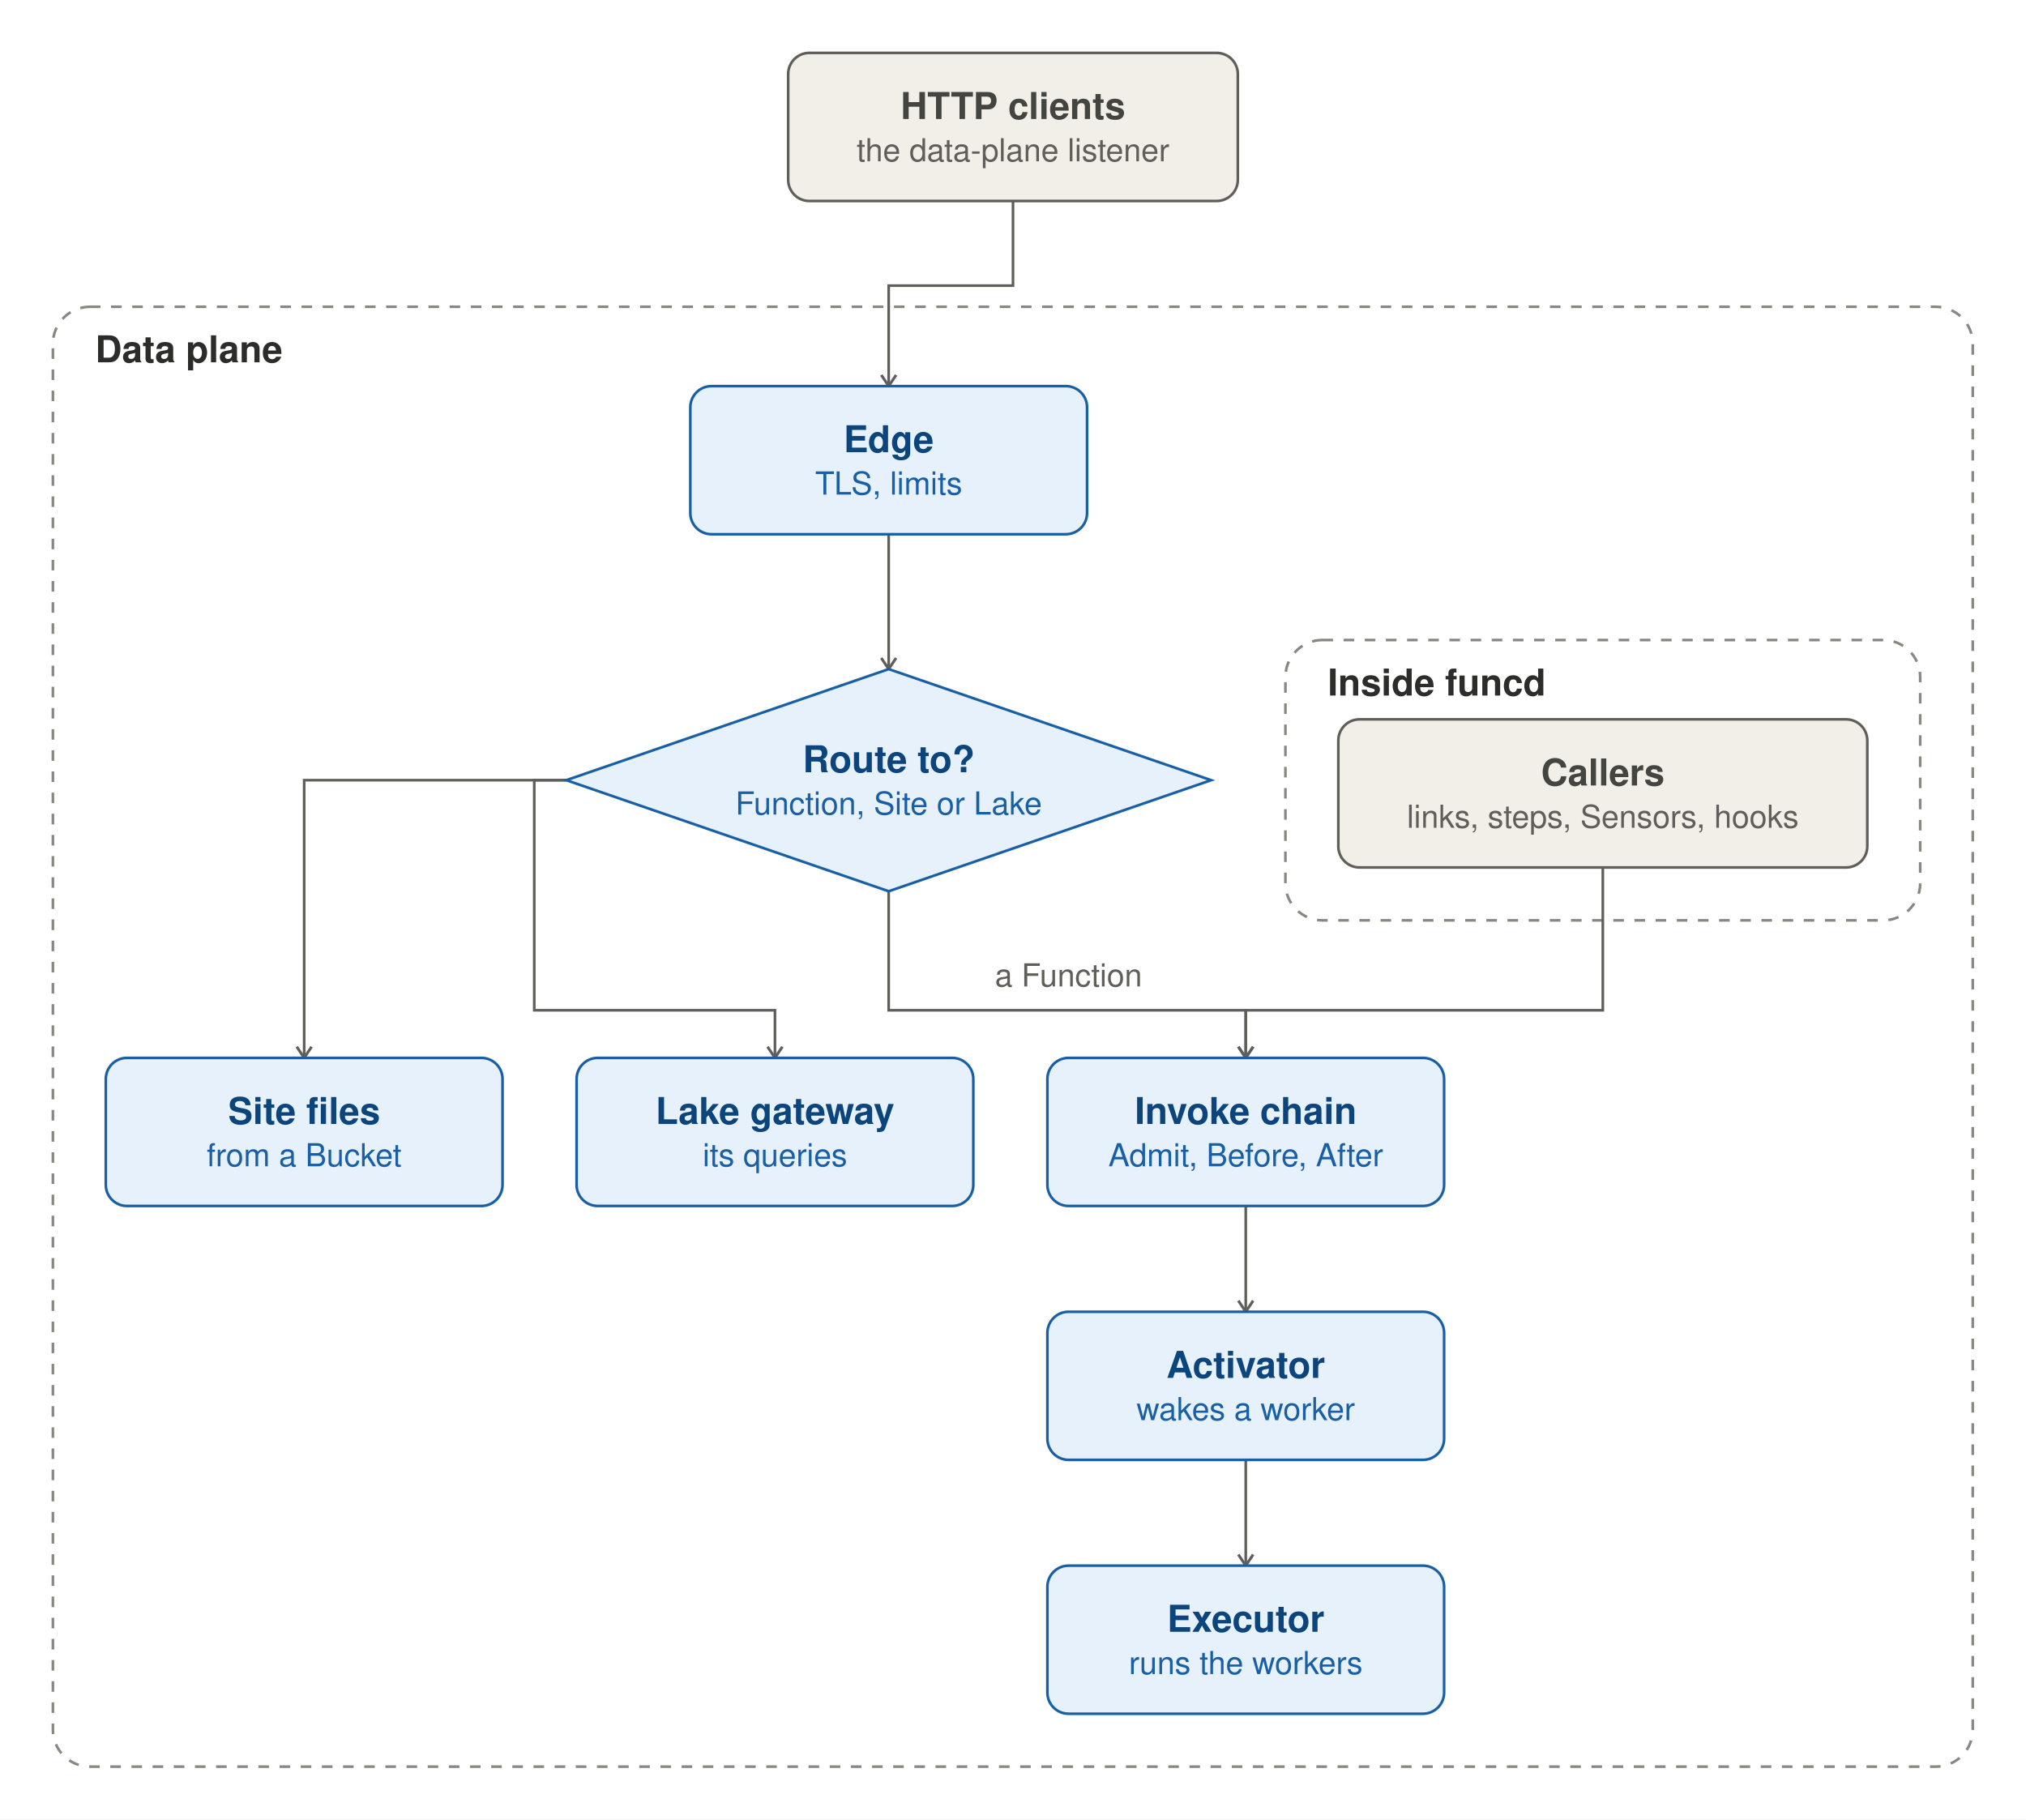
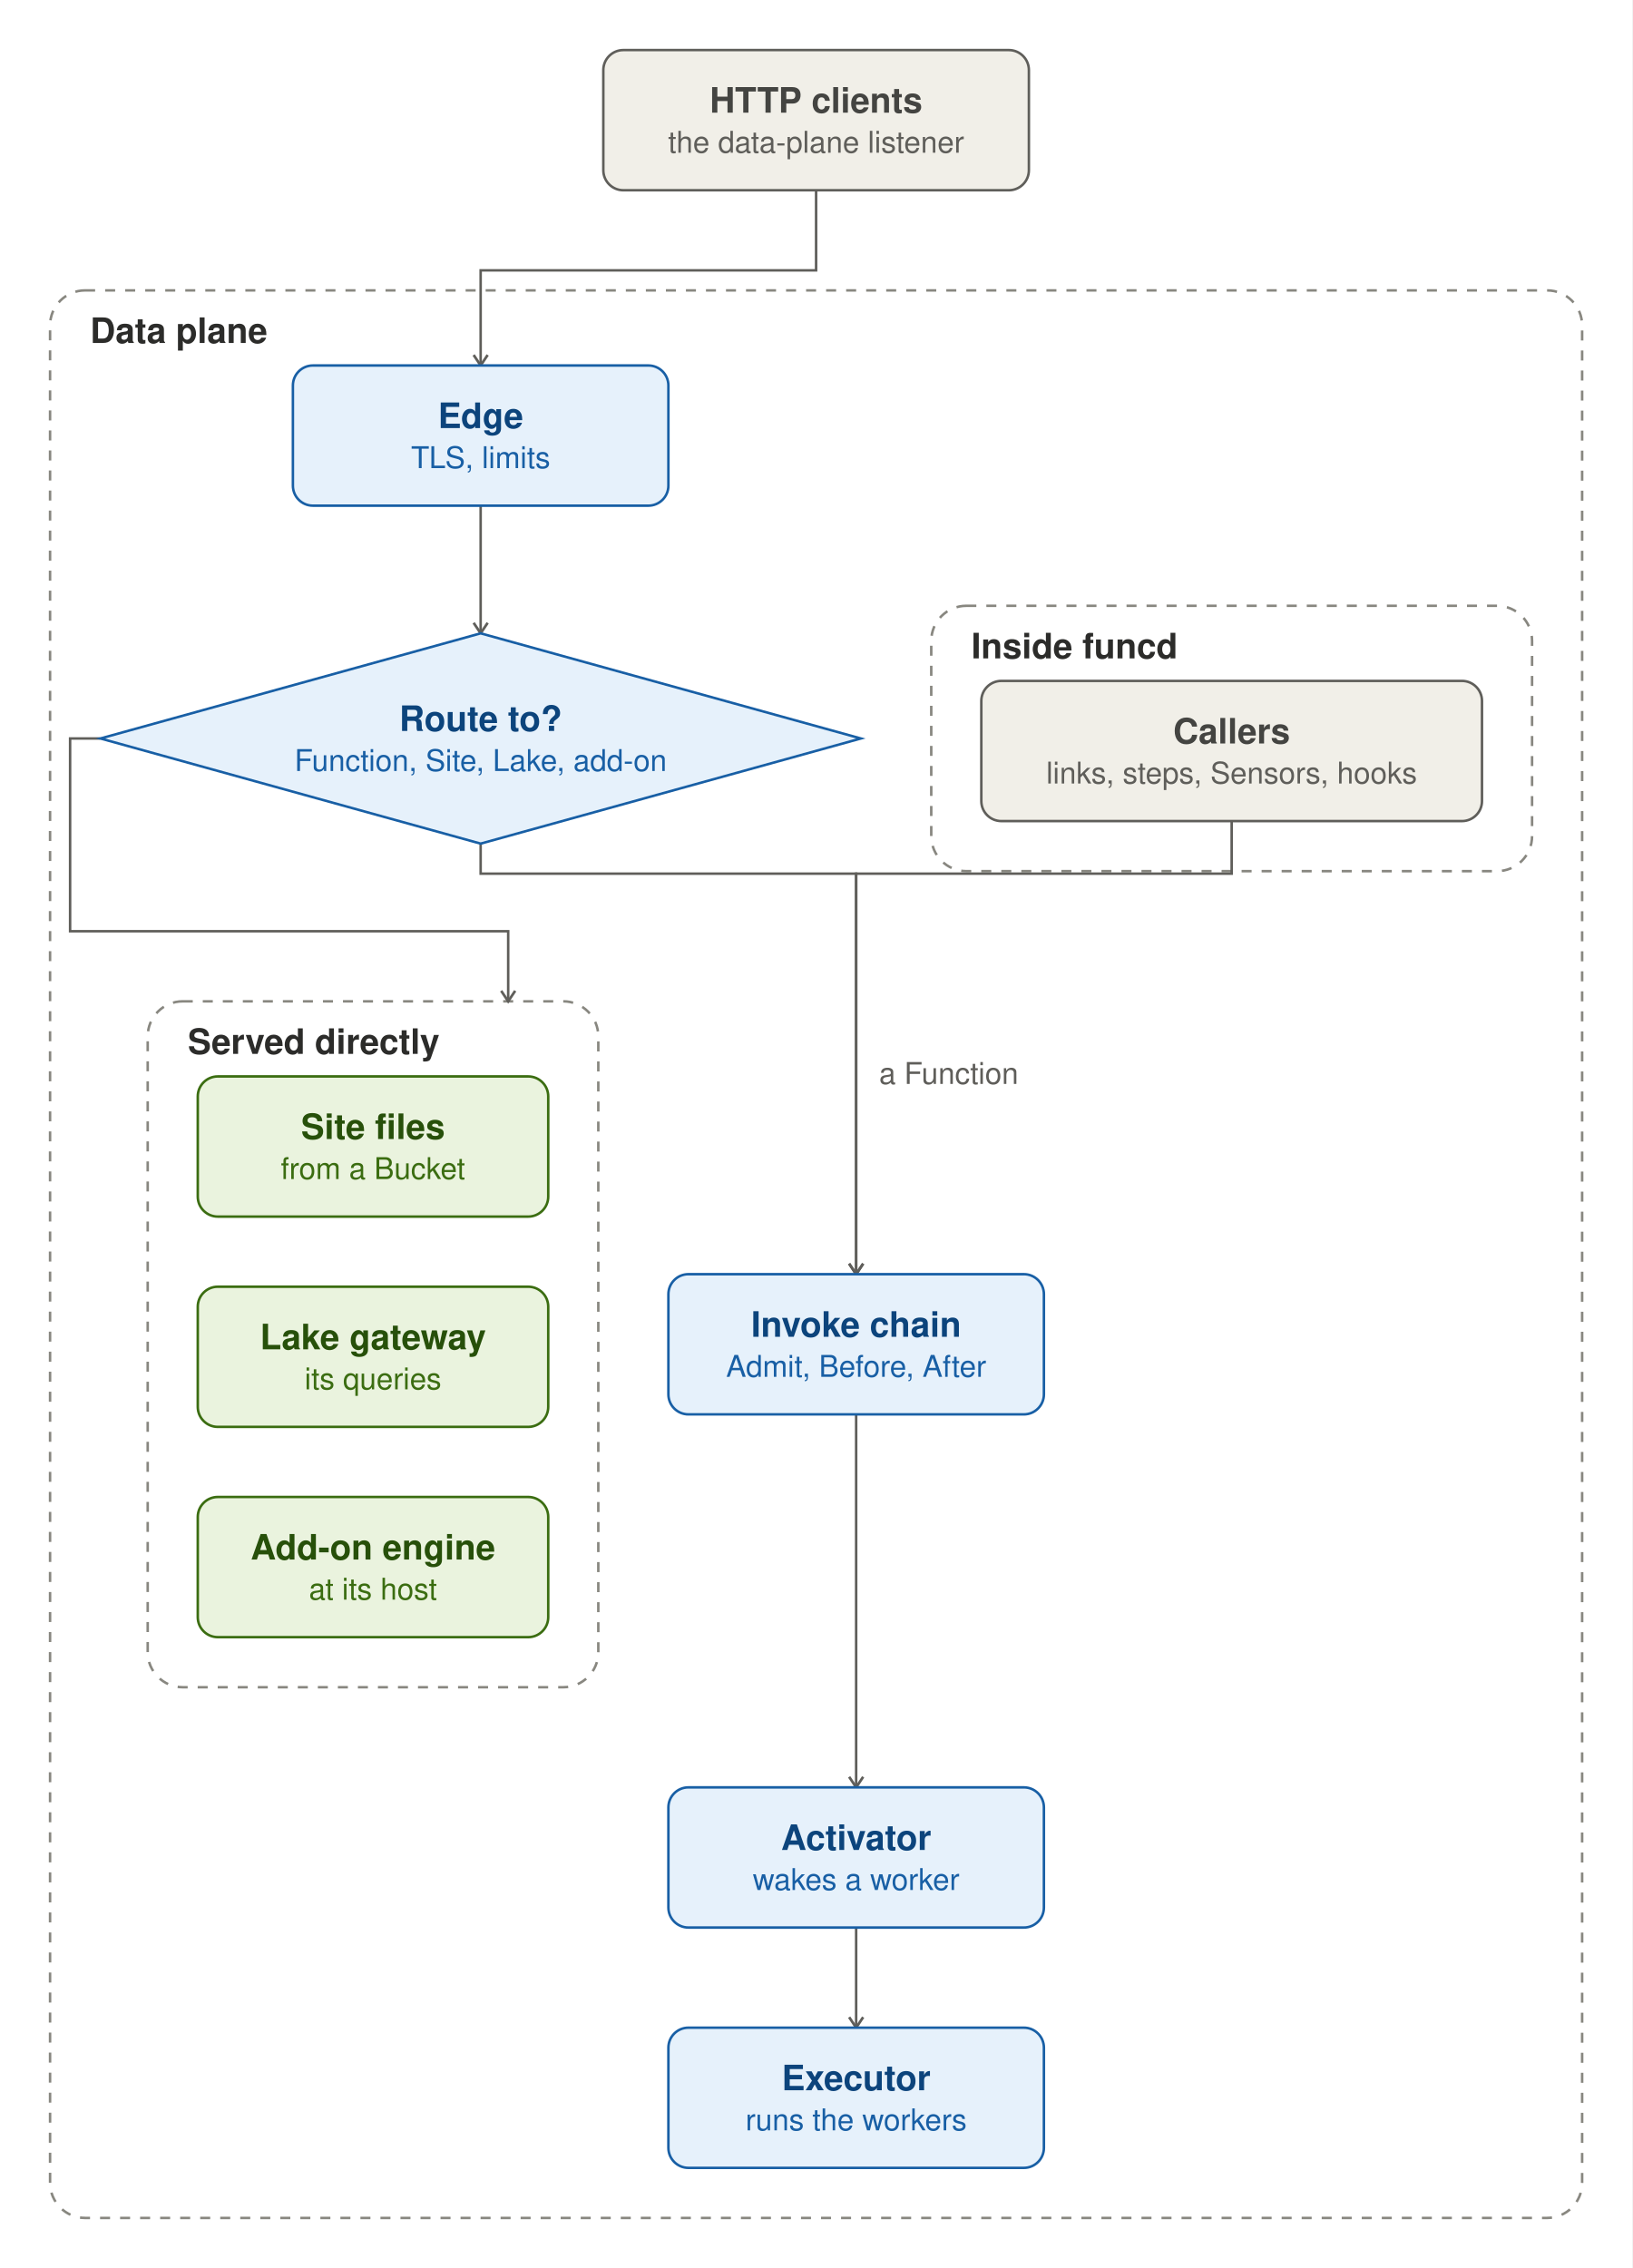
- <svg xmlns="http://www.w3.org/2000/svg" width="766" height="688" viewBox="0 0 766 688" font-family="Helvetica, Arial, sans-serif" text-anchor="middle" data-spec="title: Data plane kind: flow dir: down  ext: HTTP clients | the data-plane listener @gray  [Data plane] blue edge: Edge | TLS, limits route: Route to? | Function, Site or Lake [Inside funcd] gray int: Callers | links, steps, Sensors, hooks [/] chain: Invoke chain | Admit, Before, After act: Activator | wakes a worker exec: Executor | runs the workers site: Site files | from a Bucket lake: Lake gateway | its queries [/]  ext &gt; edge &gt; route route &gt; chain: a Function route &gt; site route &gt; lake int &gt; chain chain &gt; act &gt; exec  " content="&lt;mxfile host=&quot;app.diagrams.net&quot;&gt;&lt;diagram id=&quot;diagram&quot; name=&quot;Data plane&quot;&gt;&lt;mxGraphModel dx=&quot;800&quot; dy=&quot;600&quot; grid=&quot;1&quot; gridSize=&quot;10&quot; guides=&quot;1&quot; page=&quot;1&quot; pageWidth=&quot;766&quot; pageHeight=&quot;688&quot; math=&quot;0&quot; shadow=&quot;0&quot;&gt;&lt;root&gt;&lt;mxCell id=&quot;0&quot;/&gt;&lt;mxCell id=&quot;1&quot; parent=&quot;0&quot;/&gt;&lt;mxCell id=&quot;c1&quot; value=&quot;&amp;lt;b&amp;gt;HTTP clients&amp;lt;/b&amp;gt;&amp;lt;br&amp;gt;&amp;lt;font style=&amp;quot;font-size:12px&amp;quot; color=&amp;quot;#5F5E5A&amp;quot;&amp;gt;the data-plane listener&amp;lt;/font&amp;gt;&quot; style=&quot;rounded=1;absoluteArcSize=1;arcSize=16;whiteSpace=wrap;html=1;fillColor=#F1EFE8;strokeColor=#5F5E5A;fontColor=#444441;fontSize=14;&quot; vertex=&quot;1&quot; parent=&quot;1&quot;&gt;&lt;mxGeometry x=&quot;298&quot; y=&quot;20&quot; width=&quot;170&quot; height=&quot;56&quot; as=&quot;geometry&quot;/&gt;&lt;/mxCell&gt;&lt;mxCell id=&quot;c2&quot; value=&quot;Data plane&quot; style=&quot;rounded=1;absoluteArcSize=1;arcSize=28;dashed=1;fillColor=none;strokeColor=#888780;fontStyle=1;fontSize=14;fontColor=#2C2C2A;align=left;verticalAlign=top;spacingLeft=10;spacingTop=2;html=1;container=1;collapsible=0;&quot; vertex=&quot;1&quot; parent=&quot;1&quot;&gt;&lt;mxGeometry x=&quot;20&quot; y=&quot;116&quot; width=&quot;725.868&quot; height=&quot;552.0&quot; as=&quot;geometry&quot;/&gt;&lt;/mxCell&gt;&lt;mxCell id=&quot;c3&quot; value=&quot;&amp;lt;b&amp;gt;Edge&amp;lt;/b&amp;gt;&amp;lt;br&amp;gt;&amp;lt;font style=&amp;quot;font-size:12px&amp;quot; color=&amp;quot;#185FA5&amp;quot;&amp;gt;TLS, limits&amp;lt;/font&amp;gt;&quot; style=&quot;rounded=1;absoluteArcSize=1;arcSize=16;whiteSpace=wrap;html=1;fillColor=#E6F1FB;strokeColor=#185FA5;fontColor=#0C447C;fontSize=14;&quot; vertex=&quot;1&quot; parent=&quot;c2&quot;&gt;&lt;mxGeometry x=&quot;241&quot; y=&quot;30&quot; width=&quot;150&quot; height=&quot;56&quot; as=&quot;geometry&quot;/&gt;&lt;/mxCell&gt;&lt;mxCell id=&quot;c4&quot; value=&quot;&amp;lt;b&amp;gt;Route to?&amp;lt;/b&amp;gt;&amp;lt;br&amp;gt;&amp;lt;font style=&amp;quot;font-size:12px&amp;quot; color=&amp;quot;#185FA5&amp;quot;&amp;gt;Function, Site or Lake&amp;lt;/font&amp;gt;&quot; style=&quot;rhombus;whiteSpace=wrap;html=1;fillColor=#E6F1FB;strokeColor=#185FA5;fontColor=#0C447C;fontSize=14;&quot; vertex=&quot;1&quot; parent=&quot;c2&quot;&gt;&lt;mxGeometry x=&quot;194&quot; y=&quot;137&quot; width=&quot;244&quot; height=&quot;84&quot; as=&quot;geometry&quot;/&gt;&lt;/mxCell&gt;&lt;mxCell id=&quot;c5&quot; value=&quot;Inside funcd&quot; style=&quot;rounded=1;absoluteArcSize=1;arcSize=28;dashed=1;fillColor=none;strokeColor=#888780;fontStyle=1;fontSize=14;fontColor=#2C2C2A;align=left;verticalAlign=top;spacingLeft=10;spacingTop=2;html=1;container=1;collapsible=0;&quot; vertex=&quot;1&quot; parent=&quot;c2&quot;&gt;&lt;mxGeometry x=&quot;466&quot; y=&quot;126&quot; width=&quot;240.0&quot; height=&quot;106.0&quot; as=&quot;geometry&quot;/&gt;&lt;/mxCell&gt;&lt;mxCell id=&quot;c6&quot; value=&quot;&amp;lt;b&amp;gt;Callers&amp;lt;/b&amp;gt;&amp;lt;br&amp;gt;&amp;lt;font style=&amp;quot;font-size:12px&amp;quot; color=&amp;quot;#5F5E5A&amp;quot;&amp;gt;links, steps, Sensors, hooks&amp;lt;/font&amp;gt;&quot; style=&quot;rounded=1;absoluteArcSize=1;arcSize=16;whiteSpace=wrap;html=1;fillColor=#F1EFE8;strokeColor=#5F5E5A;fontColor=#444441;fontSize=14;&quot; vertex=&quot;1&quot; parent=&quot;c5&quot;&gt;&lt;mxGeometry x=&quot;20&quot; y=&quot;30&quot; width=&quot;200&quot; height=&quot;56&quot; as=&quot;geometry&quot;/&gt;&lt;/mxCell&gt;&lt;mxCell id=&quot;c7&quot; value=&quot;&amp;lt;b&amp;gt;Invoke chain&amp;lt;/b&amp;gt;&amp;lt;br&amp;gt;&amp;lt;font style=&amp;quot;font-size:12px&amp;quot; color=&amp;quot;#185FA5&amp;quot;&amp;gt;Admit, Before, After&amp;lt;/font&amp;gt;&quot; style=&quot;rounded=1;absoluteArcSize=1;arcSize=16;whiteSpace=wrap;html=1;fillColor=#E6F1FB;strokeColor=#185FA5;fontColor=#0C447C;fontSize=14;&quot; vertex=&quot;1&quot; parent=&quot;c2&quot;&gt;&lt;mxGeometry x=&quot;376&quot; y=&quot;284&quot; width=&quot;150&quot; height=&quot;56&quot; as=&quot;geometry&quot;/&gt;&lt;/mxCell&gt;&lt;mxCell id=&quot;c8&quot; value=&quot;&amp;lt;b&amp;gt;Activator&amp;lt;/b&amp;gt;&amp;lt;br&amp;gt;&amp;lt;font style=&amp;quot;font-size:12px&amp;quot; color=&amp;quot;#185FA5&amp;quot;&amp;gt;wakes a worker&amp;lt;/font&amp;gt;&quot; style=&quot;rounded=1;absoluteArcSize=1;arcSize=16;whiteSpace=wrap;html=1;fillColor=#E6F1FB;strokeColor=#185FA5;fontColor=#0C447C;fontSize=14;&quot; vertex=&quot;1&quot; parent=&quot;c2&quot;&gt;&lt;mxGeometry x=&quot;376&quot; y=&quot;380&quot; width=&quot;150&quot; height=&quot;56&quot; as=&quot;geometry&quot;/&gt;&lt;/mxCell&gt;&lt;mxCell id=&quot;c9&quot; value=&quot;&amp;lt;b&amp;gt;Executor&amp;lt;/b&amp;gt;&amp;lt;br&amp;gt;&amp;lt;font style=&amp;quot;font-size:12px&amp;quot; color=&amp;quot;#185FA5&amp;quot;&amp;gt;runs the workers&amp;lt;/font&amp;gt;&quot; style=&quot;rounded=1;absoluteArcSize=1;arcSize=16;whiteSpace=wrap;html=1;fillColor=#E6F1FB;strokeColor=#185FA5;fontColor=#0C447C;fontSize=14;&quot; vertex=&quot;1&quot; parent=&quot;c2&quot;&gt;&lt;mxGeometry x=&quot;376&quot; y=&quot;476&quot; width=&quot;150&quot; height=&quot;56&quot; as=&quot;geometry&quot;/&gt;&lt;/mxCell&gt;&lt;mxCell id=&quot;c10&quot; value=&quot;&amp;lt;b&amp;gt;Site files&amp;lt;/b&amp;gt;&amp;lt;br&amp;gt;&amp;lt;font style=&amp;quot;font-size:12px&amp;quot; color=&amp;quot;#185FA5&amp;quot;&amp;gt;from a Bucket&amp;lt;/font&amp;gt;&quot; style=&quot;rounded=1;absoluteArcSize=1;arcSize=16;whiteSpace=wrap;html=1;fillColor=#E6F1FB;strokeColor=#185FA5;fontColor=#0C447C;fontSize=14;&quot; vertex=&quot;1&quot; parent=&quot;c2&quot;&gt;&lt;mxGeometry x=&quot;20&quot; y=&quot;284&quot; width=&quot;150&quot; height=&quot;56&quot; as=&quot;geometry&quot;/&gt;&lt;/mxCell&gt;&lt;mxCell id=&quot;c11&quot; value=&quot;&amp;lt;b&amp;gt;Lake gateway&amp;lt;/b&amp;gt;&amp;lt;br&amp;gt;&amp;lt;font style=&amp;quot;font-size:12px&amp;quot; color=&amp;quot;#185FA5&amp;quot;&amp;gt;its queries&amp;lt;/font&amp;gt;&quot; style=&quot;rounded=1;absoluteArcSize=1;arcSize=16;whiteSpace=wrap;html=1;fillColor=#E6F1FB;strokeColor=#185FA5;fontColor=#0C447C;fontSize=14;&quot; vertex=&quot;1&quot; parent=&quot;c2&quot;&gt;&lt;mxGeometry x=&quot;198&quot; y=&quot;284&quot; width=&quot;150&quot; height=&quot;56&quot; as=&quot;geometry&quot;/&gt;&lt;/mxCell&gt;&lt;mxCell id=&quot;e1&quot; value=&quot;&quot; style=&quot;edgeStyle=orthogonalEdgeStyle;rounded=0;html=1;jettySize=auto;strokeColor=#5F5E5A;fontColor=#5F5E5A;fontSize=12;labelBackgroundColor=#FFFFFF;endSize=7;endArrow=open;endFill=0;exitX=0.5;exitY=1;exitDx=0;exitDy=0;exitPerimeter=0;entryX=0.5;entryY=0;entryDx=0;entryDy=0;entryPerimeter=0;&quot; edge=&quot;1&quot; parent=&quot;1&quot; source=&quot;c1&quot; target=&quot;c3&quot;&gt;&lt;mxGeometry relative=&quot;1&quot; as=&quot;geometry&quot;&gt;&lt;Array as=&quot;points&quot;&gt;&lt;mxPoint x=&quot;383&quot; y=&quot;108&quot;/&gt;&lt;mxPoint x=&quot;336&quot; y=&quot;108&quot;/&gt;&lt;/Array&gt;&lt;/mxGeometry&gt;&lt;/mxCell&gt;&lt;mxCell id=&quot;e2&quot; value=&quot;&quot; style=&quot;edgeStyle=orthogonalEdgeStyle;rounded=0;html=1;jettySize=auto;strokeColor=#5F5E5A;fontColor=#5F5E5A;fontSize=12;labelBackgroundColor=#FFFFFF;endSize=7;endArrow=open;endFill=0;exitX=0.5;exitY=1;exitDx=0;exitDy=0;exitPerimeter=0;entryX=0.5;entryY=0;entryDx=0;entryDy=0;entryPerimeter=0;&quot; edge=&quot;1&quot; parent=&quot;1&quot; source=&quot;c3&quot; target=&quot;c4&quot;&gt;&lt;mxGeometry relative=&quot;1&quot; as=&quot;geometry&quot;&gt;&lt;/mxGeometry&gt;&lt;/mxCell&gt;&lt;mxCell id=&quot;e3&quot; value=&quot;a Function&quot; style=&quot;edgeStyle=orthogonalEdgeStyle;rounded=0;html=1;jettySize=auto;strokeColor=#5F5E5A;fontColor=#5F5E5A;fontSize=12;labelBackgroundColor=#FFFFFF;endSize=7;endArrow=open;endFill=0;exitX=0.5;exitY=1;exitDx=0;exitDy=0;exitPerimeter=0;entryX=0.5;entryY=0;entryDx=0;entryDy=0;entryPerimeter=0;&quot; edge=&quot;1&quot; parent=&quot;1&quot; source=&quot;c4&quot; target=&quot;c7&quot;&gt;&lt;mxGeometry x=&quot;0.136&quot; relative=&quot;1&quot; as=&quot;geometry&quot;&gt;&lt;Array as=&quot;points&quot;&gt;&lt;mxPoint x=&quot;336&quot; y=&quot;382&quot;/&gt;&lt;mxPoint x=&quot;471&quot; y=&quot;382&quot;/&gt;&lt;/Array&gt;&lt;mxPoint x=&quot;0&quot; y=&quot;-13&quot; as=&quot;offset&quot;/&gt;&lt;/mxGeometry&gt;&lt;/mxCell&gt;&lt;mxCell id=&quot;e4&quot; value=&quot;&quot; style=&quot;edgeStyle=orthogonalEdgeStyle;rounded=0;html=1;jettySize=auto;strokeColor=#5F5E5A;fontColor=#5F5E5A;fontSize=12;labelBackgroundColor=#FFFFFF;endSize=7;endArrow=open;endFill=0;exitX=0;exitY=0.5;exitDx=0;exitDy=0;exitPerimeter=0;entryX=0.5;entryY=0;entryDx=0;entryDy=0;entryPerimeter=0;&quot; edge=&quot;1&quot; parent=&quot;1&quot; source=&quot;c4&quot; target=&quot;c10&quot;&gt;&lt;mxGeometry relative=&quot;1&quot; as=&quot;geometry&quot;&gt;&lt;Array as=&quot;points&quot;&gt;&lt;mxPoint x=&quot;115&quot; y=&quot;295&quot;/&gt;&lt;/Array&gt;&lt;/mxGeometry&gt;&lt;/mxCell&gt;&lt;mxCell id=&quot;e5&quot; value=&quot;&quot; style=&quot;edgeStyle=orthogonalEdgeStyle;rounded=0;html=1;jettySize=auto;strokeColor=#5F5E5A;fontColor=#5F5E5A;fontSize=12;labelBackgroundColor=#FFFFFF;endSize=7;endArrow=open;endFill=0;exitX=0;exitY=0.5;exitDx=0;exitDy=0;exitPerimeter=0;entryX=0.5;entryY=0;entryDx=0;entryDy=0;entryPerimeter=0;&quot; edge=&quot;1&quot; parent=&quot;1&quot; source=&quot;c4&quot; target=&quot;c11&quot;&gt;&lt;mxGeometry relative=&quot;1&quot; as=&quot;geometry&quot;&gt;&lt;Array as=&quot;points&quot;&gt;&lt;mxPoint x=&quot;202&quot; y=&quot;295&quot;/&gt;&lt;mxPoint x=&quot;202&quot; y=&quot;382&quot;/&gt;&lt;mxPoint x=&quot;293&quot; y=&quot;382&quot;/&gt;&lt;/Array&gt;&lt;/mxGeometry&gt;&lt;/mxCell&gt;&lt;mxCell id=&quot;e6&quot; value=&quot;&quot; style=&quot;edgeStyle=orthogonalEdgeStyle;rounded=0;html=1;jettySize=auto;strokeColor=#5F5E5A;fontColor=#5F5E5A;fontSize=12;labelBackgroundColor=#FFFFFF;endSize=7;endArrow=open;endFill=0;exitX=0.5;exitY=1;exitDx=0;exitDy=0;exitPerimeter=0;entryX=0.5;entryY=0;entryDx=0;entryDy=0;entryPerimeter=0;&quot; edge=&quot;1&quot; parent=&quot;1&quot; source=&quot;c6&quot; target=&quot;c7&quot;&gt;&lt;mxGeometry relative=&quot;1&quot; as=&quot;geometry&quot;&gt;&lt;Array as=&quot;points&quot;&gt;&lt;mxPoint x=&quot;606&quot; y=&quot;382&quot;/&gt;&lt;mxPoint x=&quot;471&quot; y=&quot;382&quot;/&gt;&lt;/Array&gt;&lt;/mxGeometry&gt;&lt;/mxCell&gt;&lt;mxCell id=&quot;e7&quot; value=&quot;&quot; style=&quot;edgeStyle=orthogonalEdgeStyle;rounded=0;html=1;jettySize=auto;strokeColor=#5F5E5A;fontColor=#5F5E5A;fontSize=12;labelBackgroundColor=#FFFFFF;endSize=7;endArrow=open;endFill=0;exitX=0.5;exitY=1;exitDx=0;exitDy=0;exitPerimeter=0;entryX=0.5;entryY=0;entryDx=0;entryDy=0;entryPerimeter=0;&quot; edge=&quot;1&quot; parent=&quot;1&quot; source=&quot;c7&quot; target=&quot;c8&quot;&gt;&lt;mxGeometry relative=&quot;1&quot; as=&quot;geometry&quot;&gt;&lt;/mxGeometry&gt;&lt;/mxCell&gt;&lt;mxCell id=&quot;e8&quot; value=&quot;&quot; style=&quot;edgeStyle=orthogonalEdgeStyle;rounded=0;html=1;jettySize=auto;strokeColor=#5F5E5A;fontColor=#5F5E5A;fontSize=12;labelBackgroundColor=#FFFFFF;endSize=7;endArrow=open;endFill=0;exitX=0.5;exitY=1;exitDx=0;exitDy=0;exitPerimeter=0;entryX=0.5;entryY=0;entryDx=0;entryDy=0;entryPerimeter=0;&quot; edge=&quot;1&quot; parent=&quot;1&quot; source=&quot;c8&quot; target=&quot;c9&quot;&gt;&lt;mxGeometry relative=&quot;1&quot; as=&quot;geometry&quot;&gt;&lt;/mxGeometry&gt;&lt;/mxCell&gt;&lt;/root&gt;&lt;/mxGraphModel&gt;&lt;/diagram&gt;&lt;/mxfile&gt;">
-   <rect width="766" height="688" fill="#FFFFFF" />
+ <svg xmlns="http://www.w3.org/2000/svg" width="652" height="906" viewBox="0 0 652 906" font-family="Helvetica, Arial, sans-serif" text-anchor="middle" data-spec="title: Data plane kind: flow dir: down  ext: HTTP clients | the data-plane listener @gray  [Data plane] blue edge: Edge | TLS, limits route: Route to? | Function, Site, Lake, add-on [Inside funcd] gray int: Callers | links, steps, Sensors, hooks [/] chain: Invoke chain | Admit, Before, After act: Activator | wakes a worker exec: Executor | runs the workers [Served directly] green down site: Site files | from a Bucket lake: Lake gateway | its queries addon: Add-on engine | at its host [/] [/]  ext &gt; edge &gt; route route &gt; chain: a Function route &gt; Served directly int &gt; chain chain &gt; act &gt; exec " content="&lt;mxfile host=&quot;app.diagrams.net&quot;&gt;&lt;diagram id=&quot;diagram&quot; name=&quot;Data plane&quot;&gt;&lt;mxGraphModel dx=&quot;800&quot; dy=&quot;600&quot; grid=&quot;1&quot; gridSize=&quot;10&quot; guides=&quot;1&quot; page=&quot;1&quot; pageWidth=&quot;652&quot; pageHeight=&quot;906&quot; math=&quot;0&quot; shadow=&quot;0&quot;&gt;&lt;root&gt;&lt;mxCell id=&quot;0&quot;/&gt;&lt;mxCell id=&quot;1&quot; parent=&quot;0&quot;/&gt;&lt;mxCell id=&quot;c1&quot; value=&quot;&amp;lt;b&amp;gt;HTTP clients&amp;lt;/b&amp;gt;&amp;lt;br&amp;gt;&amp;lt;font style=&amp;quot;font-size:12px&amp;quot; color=&amp;quot;#5F5E5A&amp;quot;&amp;gt;the data-plane listener&amp;lt;/font&amp;gt;&quot; style=&quot;rounded=1;absoluteArcSize=1;arcSize=16;whiteSpace=wrap;html=1;fillColor=#F1EFE8;strokeColor=#5F5E5A;fontColor=#444441;fontSize=14;&quot; vertex=&quot;1&quot; parent=&quot;1&quot;&gt;&lt;mxGeometry x=&quot;241&quot; y=&quot;20&quot; width=&quot;170&quot; height=&quot;56&quot; as=&quot;geometry&quot;/&gt;&lt;/mxCell&gt;&lt;mxCell id=&quot;c2&quot; value=&quot;Data plane&quot; style=&quot;rounded=1;absoluteArcSize=1;arcSize=28;dashed=1;fillColor=none;strokeColor=#888780;fontStyle=1;fontSize=14;fontColor=#2C2C2A;align=left;verticalAlign=top;spacingLeft=10;spacingTop=2;html=1;container=1;collapsible=0;&quot; vertex=&quot;1&quot; parent=&quot;1&quot;&gt;&lt;mxGeometry x=&quot;20&quot; y=&quot;116&quot; width=&quot;612.0&quot; height=&quot;770.0&quot; as=&quot;geometry&quot;/&gt;&lt;/mxCell&gt;&lt;mxCell id=&quot;c3&quot; value=&quot;&amp;lt;b&amp;gt;Edge&amp;lt;/b&amp;gt;&amp;lt;br&amp;gt;&amp;lt;font style=&amp;quot;font-size:12px&amp;quot; color=&amp;quot;#185FA5&amp;quot;&amp;gt;TLS, limits&amp;lt;/font&amp;gt;&quot; style=&quot;rounded=1;absoluteArcSize=1;arcSize=16;whiteSpace=wrap;html=1;fillColor=#E6F1FB;strokeColor=#185FA5;fontColor=#0C447C;fontSize=14;&quot; vertex=&quot;1&quot; parent=&quot;c2&quot;&gt;&lt;mxGeometry x=&quot;97&quot; y=&quot;30&quot; width=&quot;150&quot; height=&quot;56&quot; as=&quot;geometry&quot;/&gt;&lt;/mxCell&gt;&lt;mxCell id=&quot;c4&quot; value=&quot;&amp;lt;b&amp;gt;Route to?&amp;lt;/b&amp;gt;&amp;lt;br&amp;gt;&amp;lt;font style=&amp;quot;font-size:12px&amp;quot; color=&amp;quot;#185FA5&amp;quot;&amp;gt;Function, Site, Lake, add-on&amp;lt;/font&amp;gt;&quot; style=&quot;rhombus;whiteSpace=wrap;html=1;fillColor=#E6F1FB;strokeColor=#185FA5;fontColor=#0C447C;fontSize=14;&quot; vertex=&quot;1&quot; parent=&quot;c2&quot;&gt;&lt;mxGeometry x=&quot;20&quot; y=&quot;137&quot; width=&quot;304&quot; height=&quot;84&quot; as=&quot;geometry&quot;/&gt;&lt;/mxCell&gt;&lt;mxCell id=&quot;c5&quot; value=&quot;Inside funcd&quot; style=&quot;rounded=1;absoluteArcSize=1;arcSize=28;dashed=1;fillColor=none;strokeColor=#888780;fontStyle=1;fontSize=14;fontColor=#2C2C2A;align=left;verticalAlign=top;spacingLeft=10;spacingTop=2;html=1;container=1;collapsible=0;&quot; vertex=&quot;1&quot; parent=&quot;c2&quot;&gt;&lt;mxGeometry x=&quot;352&quot; y=&quot;126&quot; width=&quot;240.0&quot; height=&quot;106.0&quot; as=&quot;geometry&quot;/&gt;&lt;/mxCell&gt;&lt;mxCell id=&quot;c6&quot; value=&quot;&amp;lt;b&amp;gt;Callers&amp;lt;/b&amp;gt;&amp;lt;br&amp;gt;&amp;lt;font style=&amp;quot;font-size:12px&amp;quot; color=&amp;quot;#5F5E5A&amp;quot;&amp;gt;links, steps, Sensors, hooks&amp;lt;/font&amp;gt;&quot; style=&quot;rounded=1;absoluteArcSize=1;arcSize=16;whiteSpace=wrap;html=1;fillColor=#F1EFE8;strokeColor=#5F5E5A;fontColor=#444441;fontSize=14;&quot; vertex=&quot;1&quot; parent=&quot;c5&quot;&gt;&lt;mxGeometry x=&quot;20&quot; y=&quot;30&quot; width=&quot;200&quot; height=&quot;56&quot; as=&quot;geometry&quot;/&gt;&lt;/mxCell&gt;&lt;mxCell id=&quot;c7&quot; value=&quot;&amp;lt;b&amp;gt;Invoke chain&amp;lt;/b&amp;gt;&amp;lt;br&amp;gt;&amp;lt;font style=&amp;quot;font-size:12px&amp;quot; color=&amp;quot;#185FA5&amp;quot;&amp;gt;Admit, Before, After&amp;lt;/font&amp;gt;&quot; style=&quot;rounded=1;absoluteArcSize=1;arcSize=16;whiteSpace=wrap;html=1;fillColor=#E6F1FB;strokeColor=#185FA5;fontColor=#0C447C;fontSize=14;&quot; vertex=&quot;1&quot; parent=&quot;c2&quot;&gt;&lt;mxGeometry x=&quot;247&quot; y=&quot;393&quot; width=&quot;150&quot; height=&quot;56&quot; as=&quot;geometry&quot;/&gt;&lt;/mxCell&gt;&lt;mxCell id=&quot;c8&quot; value=&quot;&amp;lt;b&amp;gt;Activator&amp;lt;/b&amp;gt;&amp;lt;br&amp;gt;&amp;lt;font style=&amp;quot;font-size:12px&amp;quot; color=&amp;quot;#185FA5&amp;quot;&amp;gt;wakes a worker&amp;lt;/font&amp;gt;&quot; style=&quot;rounded=1;absoluteArcSize=1;arcSize=16;whiteSpace=wrap;html=1;fillColor=#E6F1FB;strokeColor=#185FA5;fontColor=#0C447C;fontSize=14;&quot; vertex=&quot;1&quot; parent=&quot;c2&quot;&gt;&lt;mxGeometry x=&quot;247&quot; y=&quot;598&quot; width=&quot;150&quot; height=&quot;56&quot; as=&quot;geometry&quot;/&gt;&lt;/mxCell&gt;&lt;mxCell id=&quot;c9&quot; value=&quot;&amp;lt;b&amp;gt;Executor&amp;lt;/b&amp;gt;&amp;lt;br&amp;gt;&amp;lt;font style=&amp;quot;font-size:12px&amp;quot; color=&amp;quot;#185FA5&amp;quot;&amp;gt;runs the workers&amp;lt;/font&amp;gt;&quot; style=&quot;rounded=1;absoluteArcSize=1;arcSize=16;whiteSpace=wrap;html=1;fillColor=#E6F1FB;strokeColor=#185FA5;fontColor=#0C447C;fontSize=14;&quot; vertex=&quot;1&quot; parent=&quot;c2&quot;&gt;&lt;mxGeometry x=&quot;247&quot; y=&quot;694&quot; width=&quot;150&quot; height=&quot;56&quot; as=&quot;geometry&quot;/&gt;&lt;/mxCell&gt;&lt;mxCell id=&quot;c10&quot; value=&quot;Served directly&quot; style=&quot;rounded=1;absoluteArcSize=1;arcSize=28;dashed=1;fillColor=none;strokeColor=#888780;fontStyle=1;fontSize=14;fontColor=#2C2C2A;align=left;verticalAlign=top;spacingLeft=10;spacingTop=2;html=1;container=1;collapsible=0;&quot; vertex=&quot;1&quot; parent=&quot;c2&quot;&gt;&lt;mxGeometry x=&quot;39&quot; y=&quot;284&quot; width=&quot;180.0&quot; height=&quot;274.0&quot; as=&quot;geometry&quot;/&gt;&lt;/mxCell&gt;&lt;mxCell id=&quot;c11&quot; value=&quot;&amp;lt;b&amp;gt;Site files&amp;lt;/b&amp;gt;&amp;lt;br&amp;gt;&amp;lt;font style=&amp;quot;font-size:12px&amp;quot; color=&amp;quot;#3B6D11&amp;quot;&amp;gt;from a Bucket&amp;lt;/font&amp;gt;&quot; style=&quot;rounded=1;absoluteArcSize=1;arcSize=16;whiteSpace=wrap;html=1;fillColor=#EAF3DE;strokeColor=#3B6D11;fontColor=#27500A;fontSize=14;&quot; vertex=&quot;1&quot; parent=&quot;c10&quot;&gt;&lt;mxGeometry x=&quot;20&quot; y=&quot;30&quot; width=&quot;140&quot; height=&quot;56&quot; as=&quot;geometry&quot;/&gt;&lt;/mxCell&gt;&lt;mxCell id=&quot;c12&quot; value=&quot;&amp;lt;b&amp;gt;Lake gateway&amp;lt;/b&amp;gt;&amp;lt;br&amp;gt;&amp;lt;font style=&amp;quot;font-size:12px&amp;quot; color=&amp;quot;#3B6D11&amp;quot;&amp;gt;its queries&amp;lt;/font&amp;gt;&quot; style=&quot;rounded=1;absoluteArcSize=1;arcSize=16;whiteSpace=wrap;html=1;fillColor=#EAF3DE;strokeColor=#3B6D11;fontColor=#27500A;fontSize=14;&quot; vertex=&quot;1&quot; parent=&quot;c10&quot;&gt;&lt;mxGeometry x=&quot;20&quot; y=&quot;114&quot; width=&quot;140&quot; height=&quot;56&quot; as=&quot;geometry&quot;/&gt;&lt;/mxCell&gt;&lt;mxCell id=&quot;c13&quot; value=&quot;&amp;lt;b&amp;gt;Add-on engine&amp;lt;/b&amp;gt;&amp;lt;br&amp;gt;&amp;lt;font style=&amp;quot;font-size:12px&amp;quot; color=&amp;quot;#3B6D11&amp;quot;&amp;gt;at its host&amp;lt;/font&amp;gt;&quot; style=&quot;rounded=1;absoluteArcSize=1;arcSize=16;whiteSpace=wrap;html=1;fillColor=#EAF3DE;strokeColor=#3B6D11;fontColor=#27500A;fontSize=14;&quot; vertex=&quot;1&quot; parent=&quot;c10&quot;&gt;&lt;mxGeometry x=&quot;20&quot; y=&quot;198&quot; width=&quot;140&quot; height=&quot;56&quot; as=&quot;geometry&quot;/&gt;&lt;/mxCell&gt;&lt;mxCell id=&quot;e1&quot; value=&quot;&quot; style=&quot;edgeStyle=orthogonalEdgeStyle;rounded=0;html=1;jettySize=auto;strokeColor=#5F5E5A;fontColor=#5F5E5A;fontSize=12;labelBackgroundColor=#FFFFFF;endSize=7;endArrow=open;endFill=0;exitX=0.5;exitY=1;exitDx=0;exitDy=0;exitPerimeter=0;entryX=0.5;entryY=0;entryDx=0;entryDy=0;entryPerimeter=0;&quot; edge=&quot;1&quot; parent=&quot;1&quot; source=&quot;c1&quot; target=&quot;c3&quot;&gt;&lt;mxGeometry relative=&quot;1&quot; as=&quot;geometry&quot;&gt;&lt;Array as=&quot;points&quot;&gt;&lt;mxPoint x=&quot;326&quot; y=&quot;108&quot;/&gt;&lt;mxPoint x=&quot;192&quot; y=&quot;108&quot;/&gt;&lt;/Array&gt;&lt;/mxGeometry&gt;&lt;/mxCell&gt;&lt;mxCell id=&quot;e2&quot; value=&quot;&quot; style=&quot;edgeStyle=orthogonalEdgeStyle;rounded=0;html=1;jettySize=auto;strokeColor=#5F5E5A;fontColor=#5F5E5A;fontSize=12;labelBackgroundColor=#FFFFFF;endSize=7;endArrow=open;endFill=0;exitX=0.5;exitY=1;exitDx=0;exitDy=0;exitPerimeter=0;entryX=0.5;entryY=0;entryDx=0;entryDy=0;entryPerimeter=0;&quot; edge=&quot;1&quot; parent=&quot;1&quot; source=&quot;c3&quot; target=&quot;c4&quot;&gt;&lt;mxGeometry relative=&quot;1&quot; as=&quot;geometry&quot;&gt;&lt;/mxGeometry&gt;&lt;/mxCell&gt;&lt;mxCell id=&quot;e3&quot; value=&quot;a Function&quot; style=&quot;edgeStyle=orthogonalEdgeStyle;rounded=0;html=1;jettySize=auto;strokeColor=#5F5E5A;fontColor=#5F5E5A;fontSize=12;labelBackgroundColor=#FFFFFF;endSize=7;endArrow=open;endFill=0;exitX=0.5;exitY=1;exitDx=0;exitDy=0;exitPerimeter=0;entryX=0.5;entryY=0;entryDx=0;entryDy=0;entryPerimeter=0;&quot; edge=&quot;1&quot; parent=&quot;1&quot; source=&quot;c4&quot; target=&quot;c7&quot;&gt;&lt;mxGeometry x=&quot;0.503&quot; relative=&quot;1&quot; as=&quot;geometry&quot;&gt;&lt;Array as=&quot;points&quot;&gt;&lt;mxPoint x=&quot;192&quot; y=&quot;349&quot;/&gt;&lt;mxPoint x=&quot;342&quot; y=&quot;349&quot;/&gt;&lt;/Array&gt;&lt;mxPoint x=&quot;37&quot; y=&quot;0&quot; as=&quot;offset&quot;/&gt;&lt;/mxGeometry&gt;&lt;/mxCell&gt;&lt;mxCell id=&quot;e4&quot; value=&quot;&quot; style=&quot;edgeStyle=orthogonalEdgeStyle;rounded=0;html=1;jettySize=auto;strokeColor=#5F5E5A;fontColor=#5F5E5A;fontSize=12;labelBackgroundColor=#FFFFFF;endSize=7;endArrow=open;endFill=0;exitX=0;exitY=0.5;exitDx=0;exitDy=0;exitPerimeter=0;entryX=0.8;entryY=0;entryDx=0;entryDy=0;entryPerimeter=0;&quot; edge=&quot;1&quot; parent=&quot;1&quot; source=&quot;c4&quot; target=&quot;c10&quot;&gt;&lt;mxGeometry relative=&quot;1&quot; as=&quot;geometry&quot;&gt;&lt;Array as=&quot;points&quot;&gt;&lt;mxPoint x=&quot;28&quot; y=&quot;295&quot;/&gt;&lt;mxPoint x=&quot;28&quot; y=&quot;372.0&quot;/&gt;&lt;mxPoint x=&quot;203&quot; y=&quot;372.0&quot;/&gt;&lt;/Array&gt;&lt;/mxGeometry&gt;&lt;/mxCell&gt;&lt;mxCell id=&quot;e5&quot; value=&quot;&quot; style=&quot;edgeStyle=orthogonalEdgeStyle;rounded=0;html=1;jettySize=auto;strokeColor=#5F5E5A;fontColor=#5F5E5A;fontSize=12;labelBackgroundColor=#FFFFFF;endSize=7;endArrow=open;endFill=0;exitX=0.5;exitY=1;exitDx=0;exitDy=0;exitPerimeter=0;entryX=0.5;entryY=0;entryDx=0;entryDy=0;entryPerimeter=0;&quot; edge=&quot;1&quot; parent=&quot;1&quot; source=&quot;c6&quot; target=&quot;c7&quot;&gt;&lt;mxGeometry relative=&quot;1&quot; as=&quot;geometry&quot;&gt;&lt;Array as=&quot;points&quot;&gt;&lt;mxPoint x=&quot;492&quot; y=&quot;349&quot;/&gt;&lt;mxPoint x=&quot;342&quot; y=&quot;349&quot;/&gt;&lt;/Array&gt;&lt;/mxGeometry&gt;&lt;/mxCell&gt;&lt;mxCell id=&quot;e6&quot; value=&quot;&quot; style=&quot;edgeStyle=orthogonalEdgeStyle;rounded=0;html=1;jettySize=auto;strokeColor=#5F5E5A;fontColor=#5F5E5A;fontSize=12;labelBackgroundColor=#FFFFFF;endSize=7;endArrow=open;endFill=0;exitX=0.5;exitY=1;exitDx=0;exitDy=0;exitPerimeter=0;entryX=0.5;entryY=0;entryDx=0;entryDy=0;entryPerimeter=0;&quot; edge=&quot;1&quot; parent=&quot;1&quot; source=&quot;c7&quot; target=&quot;c8&quot;&gt;&lt;mxGeometry relative=&quot;1&quot; as=&quot;geometry&quot;&gt;&lt;/mxGeometry&gt;&lt;/mxCell&gt;&lt;mxCell id=&quot;e7&quot; value=&quot;&quot; style=&quot;edgeStyle=orthogonalEdgeStyle;rounded=0;html=1;jettySize=auto;strokeColor=#5F5E5A;fontColor=#5F5E5A;fontSize=12;labelBackgroundColor=#FFFFFF;endSize=7;endArrow=open;endFill=0;exitX=0.5;exitY=1;exitDx=0;exitDy=0;exitPerimeter=0;entryX=0.5;entryY=0;entryDx=0;entryDy=0;entryPerimeter=0;&quot; edge=&quot;1&quot; parent=&quot;1&quot; source=&quot;c8&quot; target=&quot;c9&quot;&gt;&lt;mxGeometry relative=&quot;1&quot; as=&quot;geometry&quot;&gt;&lt;/mxGeometry&gt;&lt;/mxCell&gt;&lt;/root&gt;&lt;/mxGraphModel&gt;&lt;/diagram&gt;&lt;/mxfile&gt;">
+   <rect width="652" height="906" fill="#FFFFFF" />
  <defs>
    <marker id="a" viewBox="0 0 10 10" refX="8" refY="5" markerWidth="7" markerHeight="7" orient="auto-start-reverse">
      <path d="M2 1L8 5L2 9" fill="none" stroke="#5F5E5A" stroke-width="1.5" />
    </marker>
  </defs>
-   <rect x="20" y="116" width="725.868" height="552.0" rx="14" fill="none" stroke="#888780" stroke-dasharray="4 4" />
+   <rect x="20" y="116" width="612.0" height="770.0" rx="14" fill="none" stroke="#888780" stroke-dasharray="4 4" />
  <text x="36" y="137" text-anchor="start" font-size="14" font-weight="600" fill="#2C2C2A">Data plane</text>
-   <rect x="486" y="242" width="240.0" height="106.0" rx="14" fill="none" stroke="#888780" stroke-dasharray="4 4" />
-   <text x="502" y="263" text-anchor="start" font-size="14" font-weight="600" fill="#2C2C2A">Inside funcd</text>
-   <path d="M383 76V108H336V146" fill="none" stroke="#5F5E5A" marker-end="url(#a)" />
-   <path d="M336 202V253" fill="none" stroke="#5F5E5A" marker-end="url(#a)" />
-   <path d="M336 337V382H471V400" fill="none" stroke="#5F5E5A" marker-end="url(#a)" />
-   <text x="404" y="373" font-size="12" fill="#5F5E5A">a Function</text>
-   <path d="M214 295H115V400" fill="none" stroke="#5F5E5A" marker-end="url(#a)" />
-   <path d="M214 295H202V382H293V400" fill="none" stroke="#5F5E5A" marker-end="url(#a)" />
-   <path d="M606 328V382H471V400" fill="none" stroke="#5F5E5A" marker-end="url(#a)" />
-   <path d="M471 456V496" fill="none" stroke="#5F5E5A" marker-end="url(#a)" />
-   <path d="M471 552V592" fill="none" stroke="#5F5E5A" marker-end="url(#a)" />
-   <rect x="298" y="20" width="170" height="56" rx="8" fill="#F1EFE8" stroke="#5F5E5A" />
-   <text x="383" y="45" font-size="14" font-weight="600" fill="#444441">HTTP clients</text>
-   <text x="383" y="61" font-size="12" fill="#5F5E5A">the data-plane listener</text>
-   <rect x="261" y="146" width="150" height="56" rx="8" fill="#E6F1FB" stroke="#185FA5" />
-   <text x="336" y="171" font-size="14" font-weight="600" fill="#0C447C">Edge</text>
-   <text x="336" y="187" font-size="12" fill="#185FA5">TLS, limits</text>
-   <rect x="-1" y="-1" width="2" height="2" vector-effect="non-scaling-stroke" transform="translate(336 295) scale(86.2 29.7) rotate(45)" fill="#E6F1FB" stroke="#185FA5" />
-   <text x="336" y="292" font-size="14" font-weight="600" fill="#0C447C">Route to?</text>
-   <text x="336" y="308" font-size="12" fill="#185FA5">Function, Site or Lake</text>
-   <rect x="506" y="272" width="200" height="56" rx="8" fill="#F1EFE8" stroke="#5F5E5A" />
-   <text x="606" y="297" font-size="14" font-weight="600" fill="#444441">Callers</text>
-   <text x="606" y="313" font-size="12" fill="#5F5E5A">links, steps, Sensors, hooks</text>
-   <rect x="396" y="400" width="150" height="56" rx="8" fill="#E6F1FB" stroke="#185FA5" />
-   <text x="471" y="425" font-size="14" font-weight="600" fill="#0C447C">Invoke chain</text>
-   <text x="471" y="441" font-size="12" fill="#185FA5">Admit, Before, After</text>
-   <rect x="396" y="496" width="150" height="56" rx="8" fill="#E6F1FB" stroke="#185FA5" />
-   <text x="471" y="521" font-size="14" font-weight="600" fill="#0C447C">Activator</text>
-   <text x="471" y="537" font-size="12" fill="#185FA5">wakes a worker</text>
-   <rect x="396" y="592" width="150" height="56" rx="8" fill="#E6F1FB" stroke="#185FA5" />
-   <text x="471" y="617" font-size="14" font-weight="600" fill="#0C447C">Executor</text>
-   <text x="471" y="633" font-size="12" fill="#185FA5">runs the workers</text>
-   <rect x="40" y="400" width="150" height="56" rx="8" fill="#E6F1FB" stroke="#185FA5" />
-   <text x="115" y="425" font-size="14" font-weight="600" fill="#0C447C">Site files</text>
-   <text x="115" y="441" font-size="12" fill="#185FA5">from a Bucket</text>
-   <rect x="218" y="400" width="150" height="56" rx="8" fill="#E6F1FB" stroke="#185FA5" />
-   <text x="293" y="425" font-size="14" font-weight="600" fill="#0C447C">Lake gateway</text>
-   <text x="293" y="441" font-size="12" fill="#185FA5">its queries</text>
+   <rect x="372" y="242" width="240.0" height="106.0" rx="14" fill="none" stroke="#888780" stroke-dasharray="4 4" />
+   <text x="388" y="263" text-anchor="start" font-size="14" font-weight="600" fill="#2C2C2A">Inside funcd</text>
+   <rect x="59" y="400" width="180.0" height="274.0" rx="14" fill="none" stroke="#888780" stroke-dasharray="4 4" />
+   <text x="75" y="421" text-anchor="start" font-size="14" font-weight="600" fill="#2C2C2A">Served directly</text>
+   <path d="M326 76V108H192V146" fill="none" stroke="#5F5E5A" marker-end="url(#a)" />
+   <path d="M192 202V253" fill="none" stroke="#5F5E5A" marker-end="url(#a)" />
+   <path d="M192 337V349H342V509" fill="none" stroke="#5F5E5A" marker-end="url(#a)" />
+   <text x="379" y="433" font-size="12" fill="#5F5E5A">a Function</text>
+   <path d="M40 295H28V372.0H203V400" fill="none" stroke="#5F5E5A" marker-end="url(#a)" />
+   <path d="M492 328V349H342V509" fill="none" stroke="#5F5E5A" marker-end="url(#a)" />
+   <path d="M342 565V714" fill="none" stroke="#5F5E5A" marker-end="url(#a)" />
+   <path d="M342 770V810" fill="none" stroke="#5F5E5A" marker-end="url(#a)" />
+   <rect x="241" y="20" width="170" height="56" rx="8" fill="#F1EFE8" stroke="#5F5E5A" />
+   <text x="326" y="45" font-size="14" font-weight="600" fill="#444441">HTTP clients</text>
+   <text x="326" y="61" font-size="12" fill="#5F5E5A">the data-plane listener</text>
+   <rect x="117" y="146" width="150" height="56" rx="8" fill="#E6F1FB" stroke="#185FA5" />
+   <text x="192" y="171" font-size="14" font-weight="600" fill="#0C447C">Edge</text>
+   <text x="192" y="187" font-size="12" fill="#185FA5">TLS, limits</text>
+   <rect x="-1" y="-1" width="2" height="2" vector-effect="non-scaling-stroke" transform="translate(192 295) scale(107.4 29.7) rotate(45)" fill="#E6F1FB" stroke="#185FA5" />
+   <text x="192" y="292" font-size="14" font-weight="600" fill="#0C447C">Route to?</text>
+   <text x="192" y="308" font-size="12" fill="#185FA5">Function, Site, Lake, add-on</text>
+   <rect x="392" y="272" width="200" height="56" rx="8" fill="#F1EFE8" stroke="#5F5E5A" />
+   <text x="492" y="297" font-size="14" font-weight="600" fill="#444441">Callers</text>
+   <text x="492" y="313" font-size="12" fill="#5F5E5A">links, steps, Sensors, hooks</text>
+   <rect x="267" y="509" width="150" height="56" rx="8" fill="#E6F1FB" stroke="#185FA5" />
+   <text x="342" y="534" font-size="14" font-weight="600" fill="#0C447C">Invoke chain</text>
+   <text x="342" y="550" font-size="12" fill="#185FA5">Admit, Before, After</text>
+   <rect x="267" y="714" width="150" height="56" rx="8" fill="#E6F1FB" stroke="#185FA5" />
+   <text x="342" y="739" font-size="14" font-weight="600" fill="#0C447C">Activator</text>
+   <text x="342" y="755" font-size="12" fill="#185FA5">wakes a worker</text>
+   <rect x="267" y="810" width="150" height="56" rx="8" fill="#E6F1FB" stroke="#185FA5" />
+   <text x="342" y="835" font-size="14" font-weight="600" fill="#0C447C">Executor</text>
+   <text x="342" y="851" font-size="12" fill="#185FA5">runs the workers</text>
+   <rect x="79" y="430" width="140" height="56" rx="8" fill="#EAF3DE" stroke="#3B6D11" />
+   <text x="149" y="455" font-size="14" font-weight="600" fill="#27500A">Site files</text>
+   <text x="149" y="471" font-size="12" fill="#3B6D11">from a Bucket</text>
+   <rect x="79" y="514" width="140" height="56" rx="8" fill="#EAF3DE" stroke="#3B6D11" />
+   <text x="149" y="539" font-size="14" font-weight="600" fill="#27500A">Lake gateway</text>
+   <text x="149" y="555" font-size="12" fill="#3B6D11">its queries</text>
+   <rect x="79" y="598" width="140" height="56" rx="8" fill="#EAF3DE" stroke="#3B6D11" />
+   <text x="149" y="623" font-size="14" font-weight="600" fill="#27500A">Add-on engine</text>
+   <text x="149" y="639" font-size="12" fill="#3B6D11">at its host</text>
</svg>
